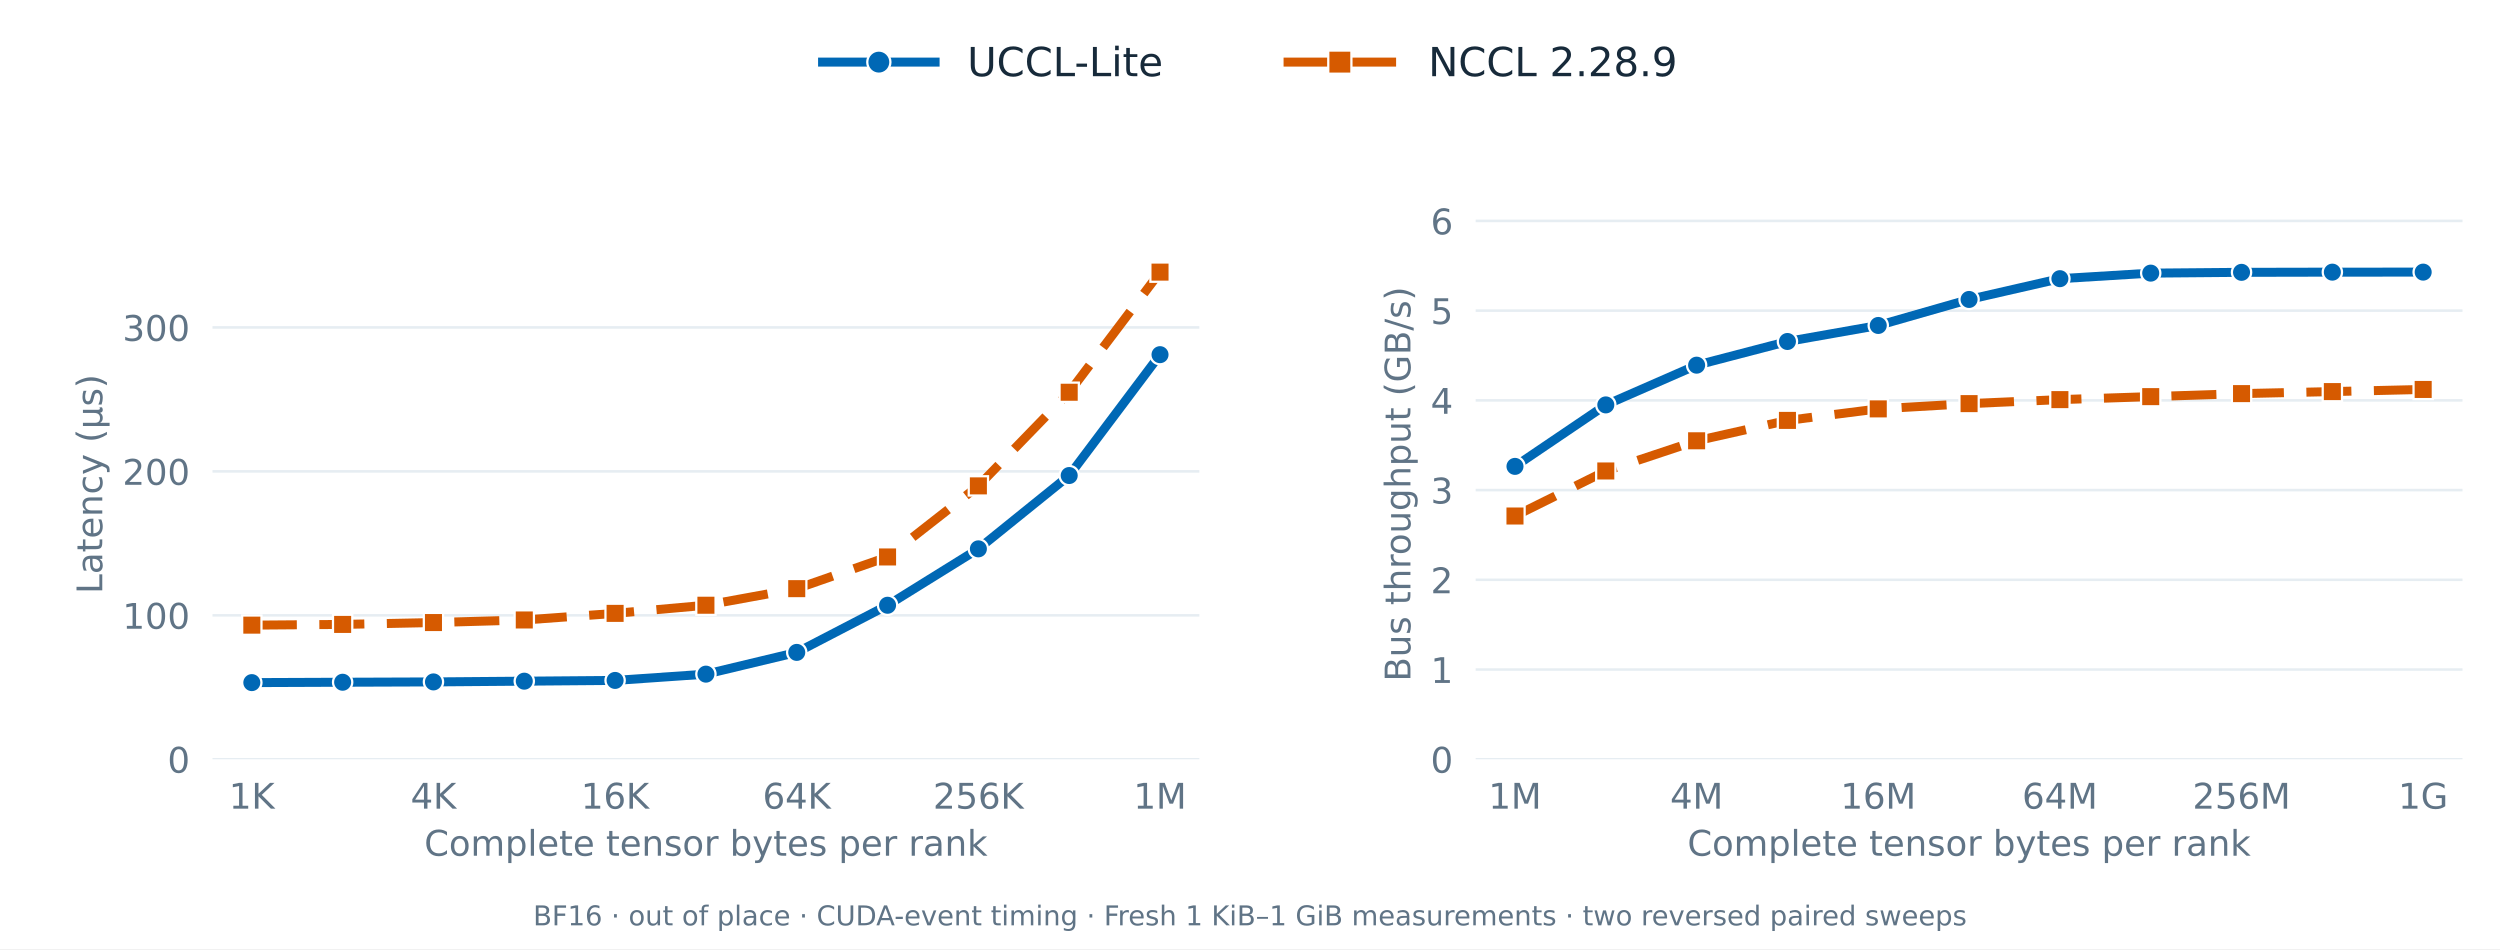
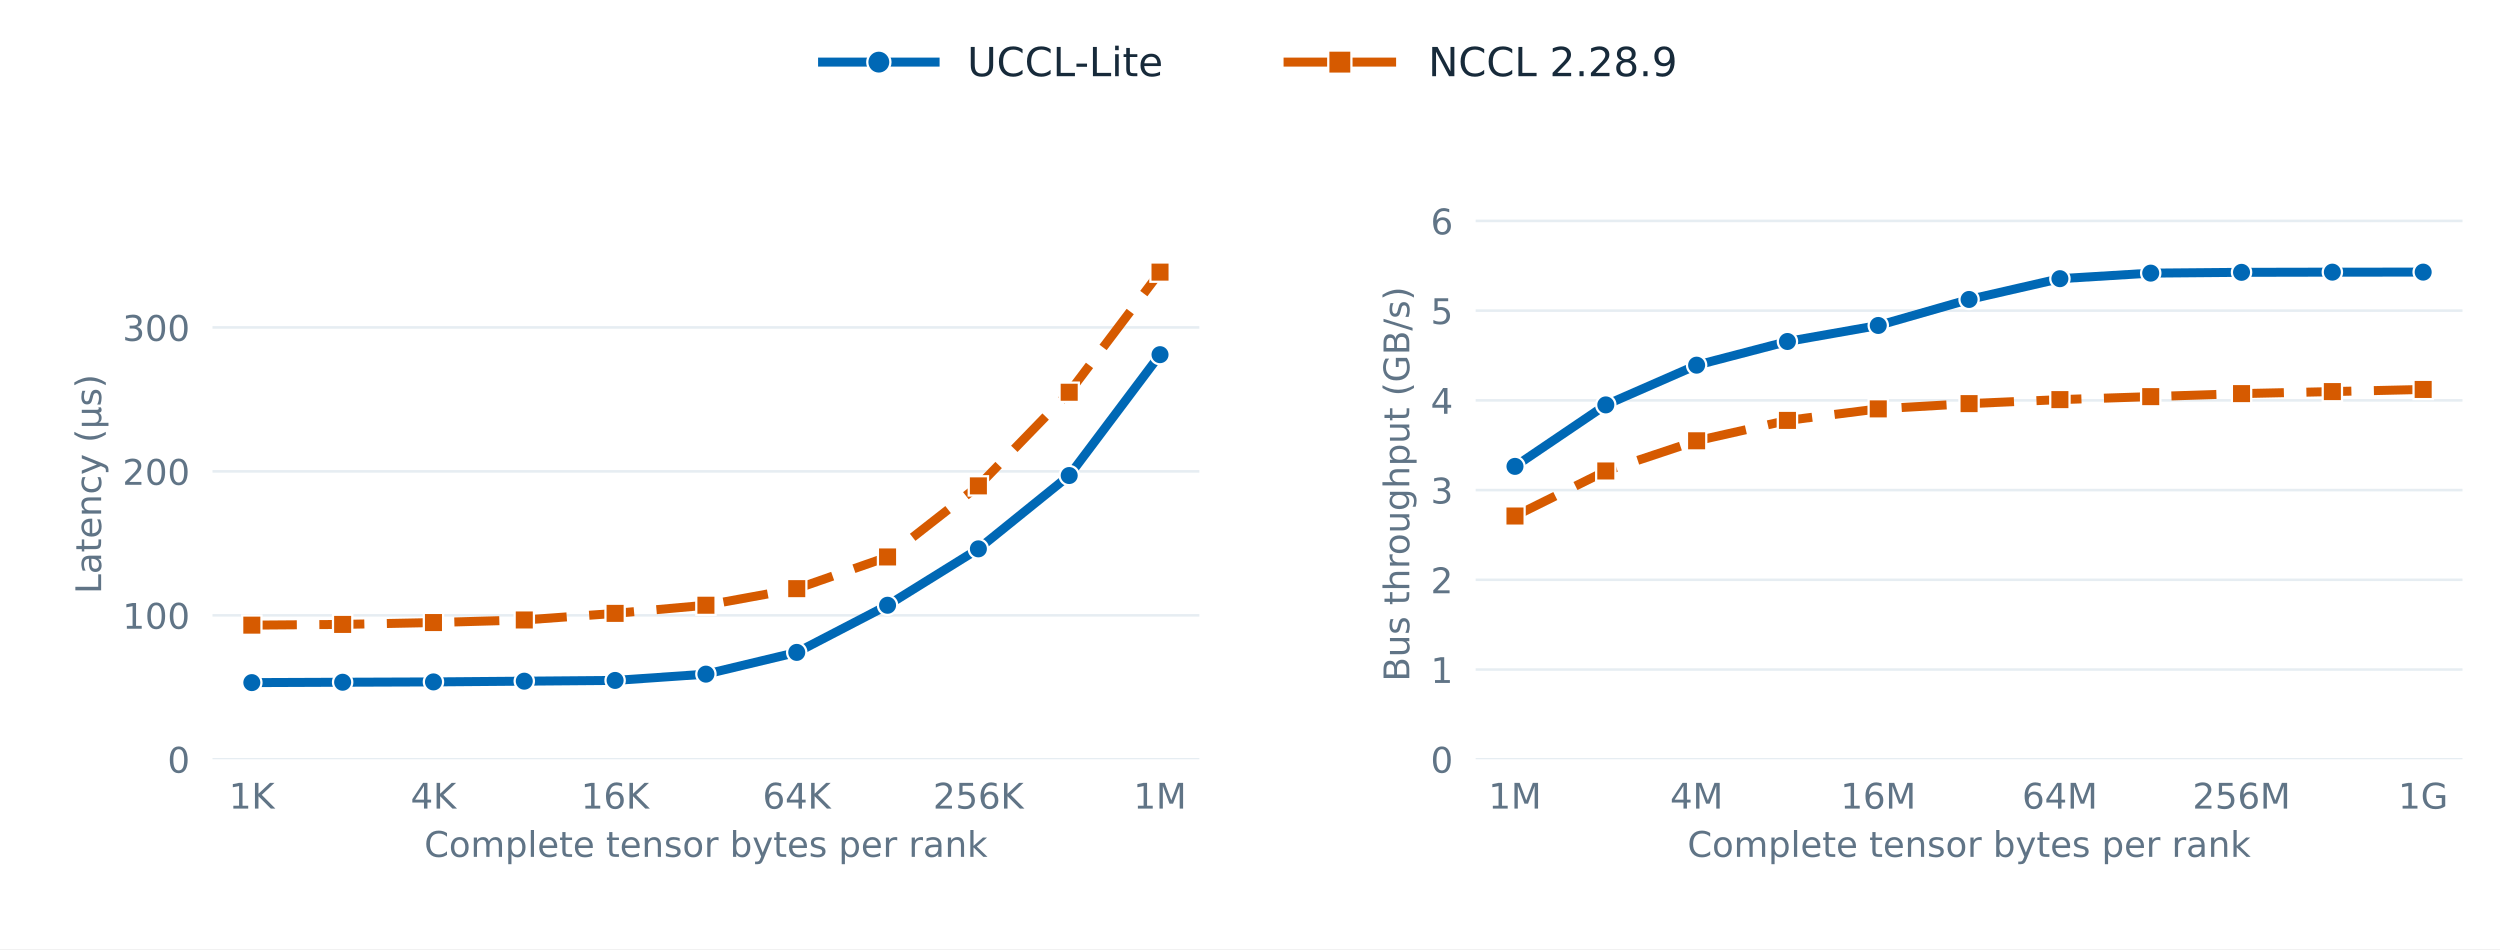
<svg xmlns="http://www.w3.org/2000/svg" xmlns:xlink="http://www.w3.org/1999/xlink" width="777.6pt" height="295.2pt" viewBox="0 0 777.6 295.2" version="1.1">
  <defs>
    <style type="text/css">*{stroke-linejoin: round; stroke-linecap: butt}</style>
  </defs>
  <g id="figure_1">
    <g id="patch_1">
      <path d="M 0 295.2 L 777.6 295.2 L 777.6 0 L 0 0 z " style="fill: #ffffff" />
    </g>
    <g id="axes_1">
      <g id="patch_2">
        <path d="M 66.096 236.16 L 373.043 236.16 L 373.043 64.944 L 66.096 64.944 z " style="fill: #ffffff" />
      </g>
      <g id="matplotlib.axis_1">
        <g id="xtick_1">
          <g id="line2d_1" />
          <g id="text_1">
-             <text style="font-size: 11px; font-family: 'DejaVu Sans'; text-anchor: middle; fill: #607486" x="78.327" y="251.518" transform="rotate(-0 78.32651 251.5183)">1K</text>
+             <text style="font-size: 11px; font-family: 'DejaVu Sans'; text-anchor: middle; fill: #607486" x="78.327" y="251.517" transform="rotate(-0 78.32651 251.5174)">1K</text>
          </g>
        </g>
        <g id="xtick_2">
          <g id="line2d_2" />
          <g id="text_2">
-             <text style="font-size: 11px; font-family: 'DejaVu Sans'; text-anchor: middle; fill: #607486" x="134.824" y="251.518" transform="rotate(-0 134.8238 251.5183)">4K</text>
+             <text style="font-size: 11px; font-family: 'DejaVu Sans'; text-anchor: middle; fill: #607486" x="134.824" y="251.517" transform="rotate(-0 134.8238 251.5174)">4K</text>
          </g>
        </g>
        <g id="xtick_3">
          <g id="line2d_3" />
          <g id="text_3">
-             <text style="font-size: 11px; font-family: 'DejaVu Sans'; text-anchor: middle; fill: #607486" x="191.321" y="251.518" transform="rotate(-0 191.3211 251.5183)">16K</text>
+             <text style="font-size: 11px; font-family: 'DejaVu Sans'; text-anchor: middle; fill: #607486" x="191.321" y="251.517" transform="rotate(-0 191.3211 251.5174)">16K</text>
          </g>
        </g>
        <g id="xtick_4">
          <g id="line2d_4" />
          <g id="text_4">
-             <text style="font-size: 11px; font-family: 'DejaVu Sans'; text-anchor: middle; fill: #607486" x="247.818" y="251.518" transform="rotate(-0 247.8183 251.5183)">64K</text>
+             <text style="font-size: 11px; font-family: 'DejaVu Sans'; text-anchor: middle; fill: #607486" x="247.818" y="251.517" transform="rotate(-0 247.8183 251.5174)">64K</text>
          </g>
        </g>
        <g id="xtick_5">
          <g id="line2d_5" />
          <g id="text_5">
-             <text style="font-size: 11px; font-family: 'DejaVu Sans'; text-anchor: middle; fill: #607486" x="304.316" y="251.518" transform="rotate(-0 304.3156 251.5183)">256K</text>
+             <text style="font-size: 11px; font-family: 'DejaVu Sans'; text-anchor: middle; fill: #607486" x="304.316" y="251.517" transform="rotate(-0 304.3156 251.5174)">256K</text>
          </g>
        </g>
        <g id="xtick_6">
          <g id="line2d_6" />
          <g id="text_6">
-             <text style="font-size: 11px; font-family: 'DejaVu Sans'; text-anchor: middle; fill: #607486" x="360.813" y="251.518" transform="rotate(-0 360.8129 251.5183)">1M</text>
+             <text style="font-size: 11px; font-family: 'DejaVu Sans'; text-anchor: middle; fill: #607486" x="360.813" y="251.517" transform="rotate(-0 360.8129 251.5174)">1M</text>
          </g>
        </g>
        <g id="text_7">
-           <text style="font-size: 11px; font-family: 'DejaVu Sans'; text-anchor: middle; fill: #607486" x="219.57" y="266.164" transform="rotate(-0 219.5697 266.1642)">Complete tensor bytes per rank</text>
+           <text style="font-size: 11px; font-family: 'DejaVu Sans'; text-anchor: middle; fill: #607486" x="219.57" y="266.518" transform="rotate(-0 219.5697 266.5183)">Complete tensor bytes per rank</text>
        </g>
      </g>
      <g id="matplotlib.axis_2">
        <g id="ytick_1">
          <g id="line2d_7">
            <path d="M 66.096 236.16 L 373.043 236.16 " clip-path="url(#pcc9501a2ec)" style="fill: none; stroke: #e6edf2; stroke-width: 0.8; stroke-linecap: square" />
          </g>
          <g id="line2d_8" />
          <g id="text_8">
-             <text style="font-size: 11px; font-family: 'DejaVu Sans'; text-anchor: end; fill: #607486" x="59.096" y="240.339" transform="rotate(-0 59.096 240.3391)">0</text>
+             <text style="font-size: 11px; font-family: 'DejaVu Sans'; text-anchor: end; fill: #607486" x="59.096" y="240.339" transform="rotate(-0 59.096 240.3387)">0</text>
          </g>
        </g>
        <g id="ytick_2">
          <g id="line2d_9">
            <path d="M 66.096 191.389 L 373.043 191.389 " clip-path="url(#pcc9501a2ec)" style="fill: none; stroke: #e6edf2; stroke-width: 0.8; stroke-linecap: square" />
          </g>
          <g id="line2d_10" />
          <g id="text_9">
-             <text style="font-size: 11px; font-family: 'DejaVu Sans'; text-anchor: end; fill: #607486" x="59.096" y="195.568" transform="rotate(-0 59.096 195.5684)">100</text>
+             <text style="font-size: 11px; font-family: 'DejaVu Sans'; text-anchor: end; fill: #607486" x="59.096" y="195.568" transform="rotate(-0 59.096 195.5679)">100</text>
          </g>
        </g>
        <g id="ytick_3">
          <g id="line2d_11">
            <path d="M 66.096 146.618 L 373.043 146.618 " clip-path="url(#pcc9501a2ec)" style="fill: none; stroke: #e6edf2; stroke-width: 0.8; stroke-linecap: square" />
          </g>
          <g id="line2d_12" />
          <g id="text_10">
-             <text style="font-size: 11px; font-family: 'DejaVu Sans'; text-anchor: end; fill: #607486" x="59.096" y="150.798" transform="rotate(-0 59.096 150.7976)">200</text>
+             <text style="font-size: 11px; font-family: 'DejaVu Sans'; text-anchor: end; fill: #607486" x="59.096" y="150.797" transform="rotate(-0 59.096 150.7972)">200</text>
          </g>
        </g>
        <g id="ytick_4">
          <g id="line2d_13">
            <path d="M 66.096 101.848 L 373.043 101.848 " clip-path="url(#pcc9501a2ec)" style="fill: none; stroke: #e6edf2; stroke-width: 0.8; stroke-linecap: square" />
          </g>
          <g id="line2d_14" />
          <g id="text_11">
-             <text style="font-size: 11px; font-family: 'DejaVu Sans'; text-anchor: end; fill: #607486" x="59.096" y="106.027" transform="rotate(-0 59.096 106.0269)">300</text>
+             <text style="font-size: 11px; font-family: 'DejaVu Sans'; text-anchor: end; fill: #607486" x="59.096" y="106.026" transform="rotate(-0 59.096 106.0264)">300</text>
          </g>
        </g>
        <g id="text_12">
-           <text style="font-size: 11px; font-family: 'DejaVu Sans'; text-anchor: middle; fill: #607486" x="31.812" y="150.552" transform="rotate(-90 31.81209 150.552)">Latency (µs)</text>
+           <text style="font-size: 11px; font-family: 'DejaVu Sans'; text-anchor: middle; fill: #607486" x="31.457" y="150.552" transform="rotate(-90 31.45717 150.552)">Latency (µs)</text>
        </g>
      </g>
      <g id="line2d_15">
        <path d="M 78.327 194.444 L 106.575 194.219 L 134.824 193.639 L 163.072 192.836 L 191.321 190.784 L 219.57 188.252 L 247.818 183.094 L 276.067 173.237 L 304.316 151.128 L 332.564 122.005 L 360.813 84.641 " clip-path="url(#pcc9501a2ec)" style="fill: none; stroke-dasharray: 14,7; stroke-dashoffset: 0; stroke: #d65a00; stroke-width: 2.8" />
        <defs>
          <path id="mbd1e659322" d="M -3 3 L 3 3 L 3 -3 L -3 -3 z " style="stroke: #ffffff; stroke-width: 0.7; stroke-linejoin: miter" />
        </defs>
        <g clip-path="url(#pcc9501a2ec)">
          <use xlink:href="#mbd1e659322" x="78.327" y="194.444" style="fill: #d65a00; stroke: #ffffff; stroke-width: 0.7; stroke-linejoin: miter" />
          <use xlink:href="#mbd1e659322" x="106.575" y="194.219" style="fill: #d65a00; stroke: #ffffff; stroke-width: 0.7; stroke-linejoin: miter" />
          <use xlink:href="#mbd1e659322" x="134.824" y="193.639" style="fill: #d65a00; stroke: #ffffff; stroke-width: 0.7; stroke-linejoin: miter" />
          <use xlink:href="#mbd1e659322" x="163.072" y="192.836" style="fill: #d65a00; stroke: #ffffff; stroke-width: 0.7; stroke-linejoin: miter" />
          <use xlink:href="#mbd1e659322" x="191.321" y="190.784" style="fill: #d65a00; stroke: #ffffff; stroke-width: 0.7; stroke-linejoin: miter" />
          <use xlink:href="#mbd1e659322" x="219.57" y="188.252" style="fill: #d65a00; stroke: #ffffff; stroke-width: 0.7; stroke-linejoin: miter" />
          <use xlink:href="#mbd1e659322" x="247.818" y="183.094" style="fill: #d65a00; stroke: #ffffff; stroke-width: 0.7; stroke-linejoin: miter" />
          <use xlink:href="#mbd1e659322" x="276.067" y="173.237" style="fill: #d65a00; stroke: #ffffff; stroke-width: 0.7; stroke-linejoin: miter" />
          <use xlink:href="#mbd1e659322" x="304.316" y="151.128" style="fill: #d65a00; stroke: #ffffff; stroke-width: 0.7; stroke-linejoin: miter" />
          <use xlink:href="#mbd1e659322" x="332.564" y="122.005" style="fill: #d65a00; stroke: #ffffff; stroke-width: 0.7; stroke-linejoin: miter" />
          <use xlink:href="#mbd1e659322" x="360.813" y="84.641" style="fill: #d65a00; stroke: #ffffff; stroke-width: 0.7; stroke-linejoin: miter" />
        </g>
      </g>
      <g id="line2d_16">
        <path d="M 78.327 212.32 L 106.575 212.206 L 134.824 212.102 L 163.072 211.873 L 191.321 211.64 L 219.57 209.684 L 247.818 202.922 L 276.067 188.259 L 304.316 170.716 L 332.564 147.908 L 360.813 110.315 " clip-path="url(#pcc9501a2ec)" style="fill: none; stroke: #0068b5; stroke-width: 2.8; stroke-linecap: square" />
        <defs>
          <path id="me8a90994ab" d="M 0 3 C 0.796 3 1.559 2.684 2.121 2.121 C 2.684 1.559 3 0.796 3 0 C 3 -0.796 2.684 -1.559 2.121 -2.121 C 1.559 -2.684 0.796 -3 0 -3 C -0.796 -3 -1.559 -2.684 -2.121 -2.121 C -2.684 -1.559 -3 -0.796 -3 0 C -3 0.796 -2.684 1.559 -2.121 2.121 C -1.559 2.684 -0.796 3 0 3 z " style="stroke: #ffffff; stroke-width: 0.7" />
        </defs>
        <g clip-path="url(#pcc9501a2ec)">
          <use xlink:href="#me8a90994ab" x="78.327" y="212.32" style="fill: #0068b5; stroke: #ffffff; stroke-width: 0.7" />
          <use xlink:href="#me8a90994ab" x="106.575" y="212.206" style="fill: #0068b5; stroke: #ffffff; stroke-width: 0.7" />
          <use xlink:href="#me8a90994ab" x="134.824" y="212.102" style="fill: #0068b5; stroke: #ffffff; stroke-width: 0.7" />
          <use xlink:href="#me8a90994ab" x="163.072" y="211.873" style="fill: #0068b5; stroke: #ffffff; stroke-width: 0.7" />
          <use xlink:href="#me8a90994ab" x="191.321" y="211.64" style="fill: #0068b5; stroke: #ffffff; stroke-width: 0.7" />
          <use xlink:href="#me8a90994ab" x="219.57" y="209.684" style="fill: #0068b5; stroke: #ffffff; stroke-width: 0.7" />
          <use xlink:href="#me8a90994ab" x="247.818" y="202.922" style="fill: #0068b5; stroke: #ffffff; stroke-width: 0.7" />
          <use xlink:href="#me8a90994ab" x="276.067" y="188.259" style="fill: #0068b5; stroke: #ffffff; stroke-width: 0.7" />
          <use xlink:href="#me8a90994ab" x="304.316" y="170.716" style="fill: #0068b5; stroke: #ffffff; stroke-width: 0.7" />
          <use xlink:href="#me8a90994ab" x="332.564" y="147.908" style="fill: #0068b5; stroke: #ffffff; stroke-width: 0.7" />
          <use xlink:href="#me8a90994ab" x="360.813" y="110.315" style="fill: #0068b5; stroke: #ffffff; stroke-width: 0.7" />
        </g>
      </g>
    </g>
    <g id="axes_2">
      <g id="patch_3">
        <path d="M 458.989 236.16 L 765.936 236.16 L 765.936 64.944 L 458.989 64.944 z " style="fill: #ffffff" />
      </g>
      <g id="matplotlib.axis_3">
        <g id="xtick_7">
          <g id="line2d_17" />
          <g id="text_13">
-             <text style="font-size: 11px; font-family: 'DejaVu Sans'; text-anchor: middle; fill: #607486" x="471.219" y="251.518" transform="rotate(-0 471.2191 251.5183)">1M</text>
+             <text style="font-size: 11px; font-family: 'DejaVu Sans'; text-anchor: middle; fill: #607486" x="471.219" y="251.517" transform="rotate(-0 471.2191 251.5174)">1M</text>
          </g>
        </g>
        <g id="xtick_8">
          <g id="line2d_18" />
          <g id="text_14">
-             <text style="font-size: 11px; font-family: 'DejaVu Sans'; text-anchor: middle; fill: #607486" x="527.716" y="251.518" transform="rotate(-0 527.7164 251.5183)">4M</text>
+             <text style="font-size: 11px; font-family: 'DejaVu Sans'; text-anchor: middle; fill: #607486" x="527.716" y="251.517" transform="rotate(-0 527.7164 251.5174)">4M</text>
          </g>
        </g>
        <g id="xtick_9">
          <g id="line2d_19" />
          <g id="text_15">
-             <text style="font-size: 11px; font-family: 'DejaVu Sans'; text-anchor: middle; fill: #607486" x="584.214" y="251.518" transform="rotate(-0 584.2137 251.5183)">16M</text>
+             <text style="font-size: 11px; font-family: 'DejaVu Sans'; text-anchor: middle; fill: #607486" x="584.214" y="251.517" transform="rotate(-0 584.2137 251.5174)">16M</text>
          </g>
        </g>
        <g id="xtick_10">
          <g id="line2d_20" />
          <g id="text_16">
-             <text style="font-size: 11px; font-family: 'DejaVu Sans'; text-anchor: middle; fill: #607486" x="640.711" y="251.518" transform="rotate(-0 640.711 251.5183)">64M</text>
+             <text style="font-size: 11px; font-family: 'DejaVu Sans'; text-anchor: middle; fill: #607486" x="640.711" y="251.517" transform="rotate(-0 640.711 251.5174)">64M</text>
          </g>
        </g>
        <g id="xtick_11">
          <g id="line2d_21" />
          <g id="text_17">
-             <text style="font-size: 11px; font-family: 'DejaVu Sans'; text-anchor: middle; fill: #607486" x="697.208" y="251.518" transform="rotate(-0 697.2082 251.5183)">256M</text>
+             <text style="font-size: 11px; font-family: 'DejaVu Sans'; text-anchor: middle; fill: #607486" x="697.208" y="251.517" transform="rotate(-0 697.2082 251.5174)">256M</text>
          </g>
        </g>
        <g id="xtick_12">
          <g id="line2d_22" />
          <g id="text_18">
-             <text style="font-size: 11px; font-family: 'DejaVu Sans'; text-anchor: middle; fill: #607486" x="753.705" y="251.518" transform="rotate(-0 753.7055 251.5183)">1G</text>
+             <text style="font-size: 11px; font-family: 'DejaVu Sans'; text-anchor: middle; fill: #607486" x="753.705" y="251.517" transform="rotate(-0 753.7055 251.5174)">1G</text>
          </g>
        </g>
        <g id="text_19">
-           <text style="font-size: 11px; font-family: 'DejaVu Sans'; text-anchor: middle; fill: #607486" x="612.462" y="266.164" transform="rotate(-0 612.4623 266.1642)">Complete tensor bytes per rank</text>
+           <text style="font-size: 11px; font-family: 'DejaVu Sans'; text-anchor: middle; fill: #607486" x="612.462" y="266.518" transform="rotate(-0 612.4623 266.5183)">Complete tensor bytes per rank</text>
        </g>
      </g>
      <g id="matplotlib.axis_4">
        <g id="ytick_5">
          <g id="line2d_23">
            <path d="M 458.989 236.16 L 765.936 236.16 " clip-path="url(#pd6201156bf)" style="fill: none; stroke: #e6edf2; stroke-width: 0.8; stroke-linecap: square" />
          </g>
          <g id="line2d_24" />
          <g id="text_20">
-             <text style="font-size: 11px; font-family: 'DejaVu Sans'; text-anchor: end; fill: #607486" x="451.989" y="240.339" transform="rotate(-0 451.9886 240.3391)">0</text>
+             <text style="font-size: 11px; font-family: 'DejaVu Sans'; text-anchor: end; fill: #607486" x="451.989" y="240.339" transform="rotate(-0 451.9886 240.3387)">0</text>
          </g>
        </g>
        <g id="ytick_6">
          <g id="line2d_25">
            <path d="M 458.989 208.252 L 765.936 208.252 " clip-path="url(#pd6201156bf)" style="fill: none; stroke: #e6edf2; stroke-width: 0.8; stroke-linecap: square" />
          </g>
          <g id="line2d_26" />
          <g id="text_21">
-             <text style="font-size: 11px; font-family: 'DejaVu Sans'; text-anchor: end; fill: #607486" x="451.989" y="212.431" transform="rotate(-0 451.9886 212.4309)">1</text>
+             <text style="font-size: 11px; font-family: 'DejaVu Sans'; text-anchor: end; fill: #607486" x="451.989" y="212.431" transform="rotate(-0 451.9886 212.4305)">1</text>
          </g>
        </g>
        <g id="ytick_7">
          <g id="line2d_27">
            <path d="M 458.989 180.344 L 765.936 180.344 " clip-path="url(#pd6201156bf)" style="fill: none; stroke: #e6edf2; stroke-width: 0.8; stroke-linecap: square" />
          </g>
          <g id="line2d_28" />
          <g id="text_22">
-             <text style="font-size: 11px; font-family: 'DejaVu Sans'; text-anchor: end; fill: #607486" x="451.989" y="184.523" transform="rotate(-0 451.9886 184.5227)">2</text>
+             <text style="font-size: 11px; font-family: 'DejaVu Sans'; text-anchor: end; fill: #607486" x="451.989" y="184.522" transform="rotate(-0 451.9886 184.5223)">2</text>
          </g>
        </g>
        <g id="ytick_8">
          <g id="line2d_29">
            <path d="M 458.989 152.435 L 765.936 152.435 " clip-path="url(#pd6201156bf)" style="fill: none; stroke: #e6edf2; stroke-width: 0.8; stroke-linecap: square" />
          </g>
          <g id="line2d_30" />
          <g id="text_23">
-             <text style="font-size: 11px; font-family: 'DejaVu Sans'; text-anchor: end; fill: #607486" x="451.989" y="156.615" transform="rotate(-0 451.9886 156.6145)">3</text>
+             <text style="font-size: 11px; font-family: 'DejaVu Sans'; text-anchor: end; fill: #607486" x="451.989" y="156.614" transform="rotate(-0 451.9886 156.6141)">3</text>
          </g>
        </g>
        <g id="ytick_9">
          <g id="line2d_31">
            <path d="M 458.989 124.527 L 765.936 124.527 " clip-path="url(#pd6201156bf)" style="fill: none; stroke: #e6edf2; stroke-width: 0.8; stroke-linecap: square" />
          </g>
          <g id="line2d_32" />
          <g id="text_24">
-             <text style="font-size: 11px; font-family: 'DejaVu Sans'; text-anchor: end; fill: #607486" x="451.989" y="128.706" transform="rotate(-0 451.9886 128.7064)">4</text>
+             <text style="font-size: 11px; font-family: 'DejaVu Sans'; text-anchor: end; fill: #607486" x="451.989" y="128.706" transform="rotate(-0 451.9886 128.7059)">4</text>
          </g>
        </g>
        <g id="ytick_10">
          <g id="line2d_33">
            <path d="M 458.989 96.619 L 765.936 96.619 " clip-path="url(#pd6201156bf)" style="fill: none; stroke: #e6edf2; stroke-width: 0.8; stroke-linecap: square" />
          </g>
          <g id="line2d_34" />
          <g id="text_25">
-             <text style="font-size: 11px; font-family: 'DejaVu Sans'; text-anchor: end; fill: #607486" x="451.989" y="100.798" transform="rotate(-0 451.9886 100.7982)">5</text>
+             <text style="font-size: 11px; font-family: 'DejaVu Sans'; text-anchor: end; fill: #607486" x="451.989" y="100.798" transform="rotate(-0 451.9886 100.7977)">5</text>
          </g>
        </g>
        <g id="ytick_11">
          <g id="line2d_35">
            <path d="M 458.989 68.711 L 765.936 68.711 " clip-path="url(#pd6201156bf)" style="fill: none; stroke: #e6edf2; stroke-width: 0.8; stroke-linecap: square" />
          </g>
          <g id="line2d_36" />
          <g id="text_26">
-             <text style="font-size: 11px; font-family: 'DejaVu Sans'; text-anchor: end; fill: #607486" x="451.989" y="72.89" transform="rotate(-0 451.9886 72.88996)">6</text>
+             <text style="font-size: 11px; font-family: 'DejaVu Sans'; text-anchor: end; fill: #607486" x="451.989" y="72.89" transform="rotate(-0 451.9886 72.88953)">6</text>
          </g>
        </g>
        <g id="text_27">
-           <text style="font-size: 11px; font-family: 'DejaVu Sans'; text-anchor: middle; fill: #607486" x="438.702" y="150.552" transform="rotate(-90 438.7022 150.552)">Bus throughput (GB/s)</text>
+           <text style="font-size: 11px; font-family: 'DejaVu Sans'; text-anchor: middle; fill: #607486" x="438.347" y="150.552" transform="rotate(-90 438.3473 150.552)">Bus throughput (GB/s)</text>
        </g>
      </g>
      <g id="line2d_37">
        <path d="M 471.219 160.5 L 499.468 146.491 L 527.716 137.103 L 555.965 130.761 L 584.214 127.18 L 612.462 125.542 L 640.711 124.297 L 668.96 123.368 L 697.208 122.428 L 725.457 121.8 L 753.705 121.133 " clip-path="url(#pd6201156bf)" style="fill: none; stroke-dasharray: 14,7; stroke-dashoffset: 0; stroke: #d65a00; stroke-width: 2.8" />
        <g clip-path="url(#pd6201156bf)">
          <use xlink:href="#mbd1e659322" x="471.219" y="160.5" style="fill: #d65a00; stroke: #ffffff; stroke-width: 0.7; stroke-linejoin: miter" />
          <use xlink:href="#mbd1e659322" x="499.468" y="146.491" style="fill: #d65a00; stroke: #ffffff; stroke-width: 0.7; stroke-linejoin: miter" />
          <use xlink:href="#mbd1e659322" x="527.716" y="137.103" style="fill: #d65a00; stroke: #ffffff; stroke-width: 0.7; stroke-linejoin: miter" />
          <use xlink:href="#mbd1e659322" x="555.965" y="130.761" style="fill: #d65a00; stroke: #ffffff; stroke-width: 0.7; stroke-linejoin: miter" />
          <use xlink:href="#mbd1e659322" x="584.214" y="127.18" style="fill: #d65a00; stroke: #ffffff; stroke-width: 0.7; stroke-linejoin: miter" />
          <use xlink:href="#mbd1e659322" x="612.462" y="125.542" style="fill: #d65a00; stroke: #ffffff; stroke-width: 0.7; stroke-linejoin: miter" />
          <use xlink:href="#mbd1e659322" x="640.711" y="124.297" style="fill: #d65a00; stroke: #ffffff; stroke-width: 0.7; stroke-linejoin: miter" />
          <use xlink:href="#mbd1e659322" x="668.96" y="123.368" style="fill: #d65a00; stroke: #ffffff; stroke-width: 0.7; stroke-linejoin: miter" />
          <use xlink:href="#mbd1e659322" x="697.208" y="122.428" style="fill: #d65a00; stroke: #ffffff; stroke-width: 0.7; stroke-linejoin: miter" />
          <use xlink:href="#mbd1e659322" x="725.457" y="121.8" style="fill: #d65a00; stroke: #ffffff; stroke-width: 0.7; stroke-linejoin: miter" />
          <use xlink:href="#mbd1e659322" x="753.705" y="121.133" style="fill: #d65a00; stroke: #ffffff; stroke-width: 0.7; stroke-linejoin: miter" />
        </g>
      </g>
      <g id="line2d_38">
        <path d="M 471.219 145.064 L 499.468 125.942 L 527.716 113.583 L 555.965 106.217 L 584.214 101.233 L 612.462 93.142 L 640.711 86.68 L 668.96 84.954 L 697.208 84.709 L 725.457 84.649 L 753.705 84.641 " clip-path="url(#pd6201156bf)" style="fill: none; stroke: #0068b5; stroke-width: 2.8; stroke-linecap: square" />
        <g clip-path="url(#pd6201156bf)">
          <use xlink:href="#me8a90994ab" x="471.219" y="145.064" style="fill: #0068b5; stroke: #ffffff; stroke-width: 0.7" />
          <use xlink:href="#me8a90994ab" x="499.468" y="125.942" style="fill: #0068b5; stroke: #ffffff; stroke-width: 0.7" />
          <use xlink:href="#me8a90994ab" x="527.716" y="113.583" style="fill: #0068b5; stroke: #ffffff; stroke-width: 0.7" />
          <use xlink:href="#me8a90994ab" x="555.965" y="106.217" style="fill: #0068b5; stroke: #ffffff; stroke-width: 0.7" />
          <use xlink:href="#me8a90994ab" x="584.214" y="101.233" style="fill: #0068b5; stroke: #ffffff; stroke-width: 0.7" />
          <use xlink:href="#me8a90994ab" x="612.462" y="93.142" style="fill: #0068b5; stroke: #ffffff; stroke-width: 0.7" />
          <use xlink:href="#me8a90994ab" x="640.711" y="86.68" style="fill: #0068b5; stroke: #ffffff; stroke-width: 0.7" />
          <use xlink:href="#me8a90994ab" x="668.96" y="84.954" style="fill: #0068b5; stroke: #ffffff; stroke-width: 0.7" />
          <use xlink:href="#me8a90994ab" x="697.208" y="84.709" style="fill: #0068b5; stroke: #ffffff; stroke-width: 0.7" />
          <use xlink:href="#me8a90994ab" x="725.457" y="84.649" style="fill: #0068b5; stroke: #ffffff; stroke-width: 0.7" />
          <use xlink:href="#me8a90994ab" x="753.705" y="84.641" style="fill: #0068b5; stroke: #ffffff; stroke-width: 0.7" />
        </g>
      </g>
    </g>
-     <g id="text_28">
-       <text style="font-size: 8.5px; font-family: 'DejaVu Sans'; text-anchor: middle; fill: #607486" x="388.8" y="287.82" transform="rotate(-0 388.8 287.82)">BF16 · out of place · CUDA-event timing · Fresh 1 KiB–1 GiB measurements · two reversed paired sweeps</text>
-     </g>
    <g id="legend_1">
      <g id="line2d_39">
        <path d="M 255.853 19.325 L 273.353 19.325 L 290.853 19.325 " style="fill: none; stroke: #0068b5; stroke-width: 2.8; stroke-linecap: square" />
        <defs>
          <path id="m99c216711a" d="M 0 3.6 C 0.955 3.6 1.87 3.221 2.546 2.546 C 3.221 1.87 3.6 0.955 3.6 0 C 3.6 -0.955 3.221 -1.87 2.546 -2.546 C 1.87 -3.221 0.955 -3.6 0 -3.6 C -0.955 -3.6 -1.87 -3.221 -2.546 -2.546 C -3.221 -1.87 -3.6 -0.955 -3.6 0 C -3.6 0.955 -3.221 1.87 -2.546 2.546 C -1.87 3.221 -0.955 3.6 0 3.6 z " style="stroke: #ffffff; stroke-width: 0.7" />
        </defs>
        <g>
          <use xlink:href="#m99c216711a" x="273.353" y="19.325" style="fill: #0068b5; stroke: #ffffff; stroke-width: 0.7" />
        </g>
      </g>
-       <g id="text_29">
+       <g id="text_28">
        <text style="font-size: 12.5px; font-family: 'DejaVu Sans'; text-anchor: start; fill: #172a3a" x="300.853" y="23.7" transform="rotate(-0 300.8527 23.70005)">UCCL-Lite</text>
      </g>
      <g id="line2d_40">
        <path d="M 399.243 19.325 L 416.743 19.325 L 434.243 19.325 " style="fill: none; stroke-dasharray: 14,7; stroke-dashoffset: 0; stroke: #d65a00; stroke-width: 2.8" />
        <defs>
          <path id="ma80281dc45" d="M -3.6 3.6 L 3.6 3.6 L 3.6 -3.6 L -3.6 -3.6 z " style="stroke: #ffffff; stroke-width: 0.7; stroke-linejoin: miter" />
        </defs>
        <g>
          <use xlink:href="#ma80281dc45" x="416.743" y="19.325" style="fill: #d65a00; stroke: #ffffff; stroke-width: 0.7; stroke-linejoin: miter" />
        </g>
      </g>
-       <g id="text_30">
+       <g id="text_29">
        <text style="font-size: 12.5px; font-family: 'DejaVu Sans'; text-anchor: start; fill: #172a3a" x="444.243" y="23.7" transform="rotate(-0 444.2434 23.70005)">NCCL 2.28.9</text>
      </g>
    </g>
  </g>
  <defs>
    <clipPath id="pcc9501a2ec">
      <rect x="66.096" y="64.944" width="306.947" height="171.216" />
    </clipPath>
    <clipPath id="pd6201156bf">
      <rect x="458.989" y="64.944" width="306.947" height="171.216" />
    </clipPath>
  </defs>
</svg>
